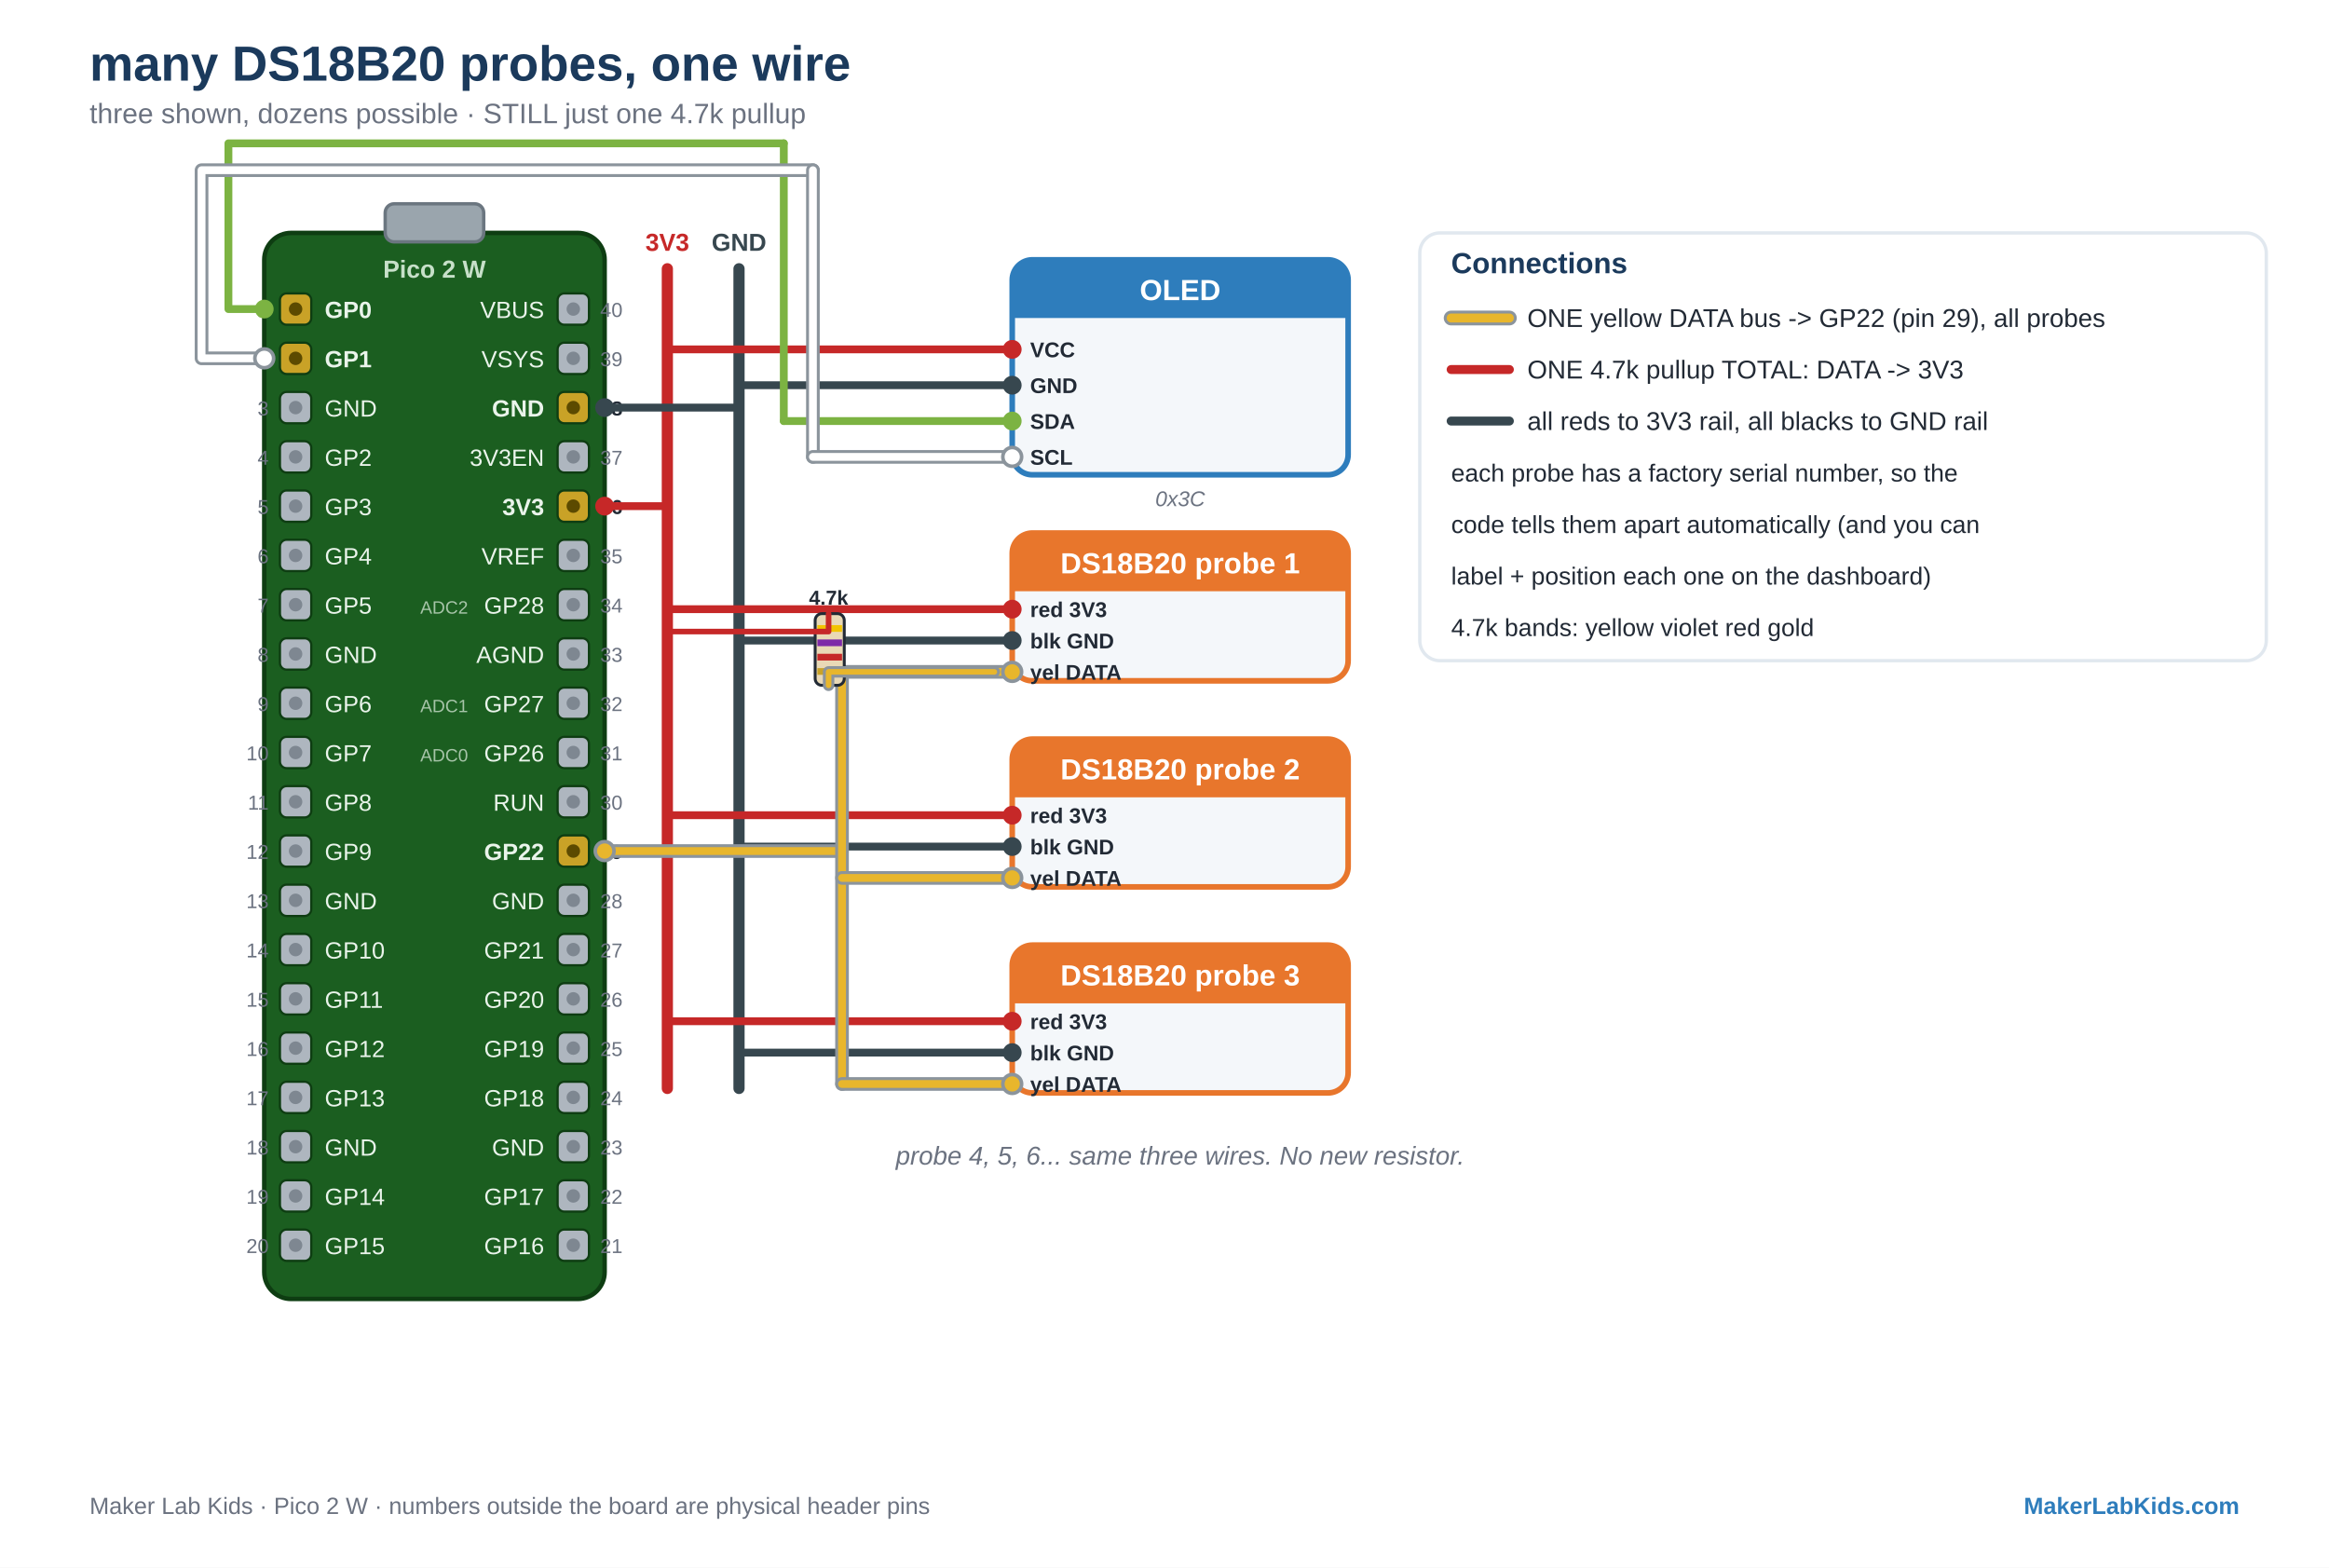
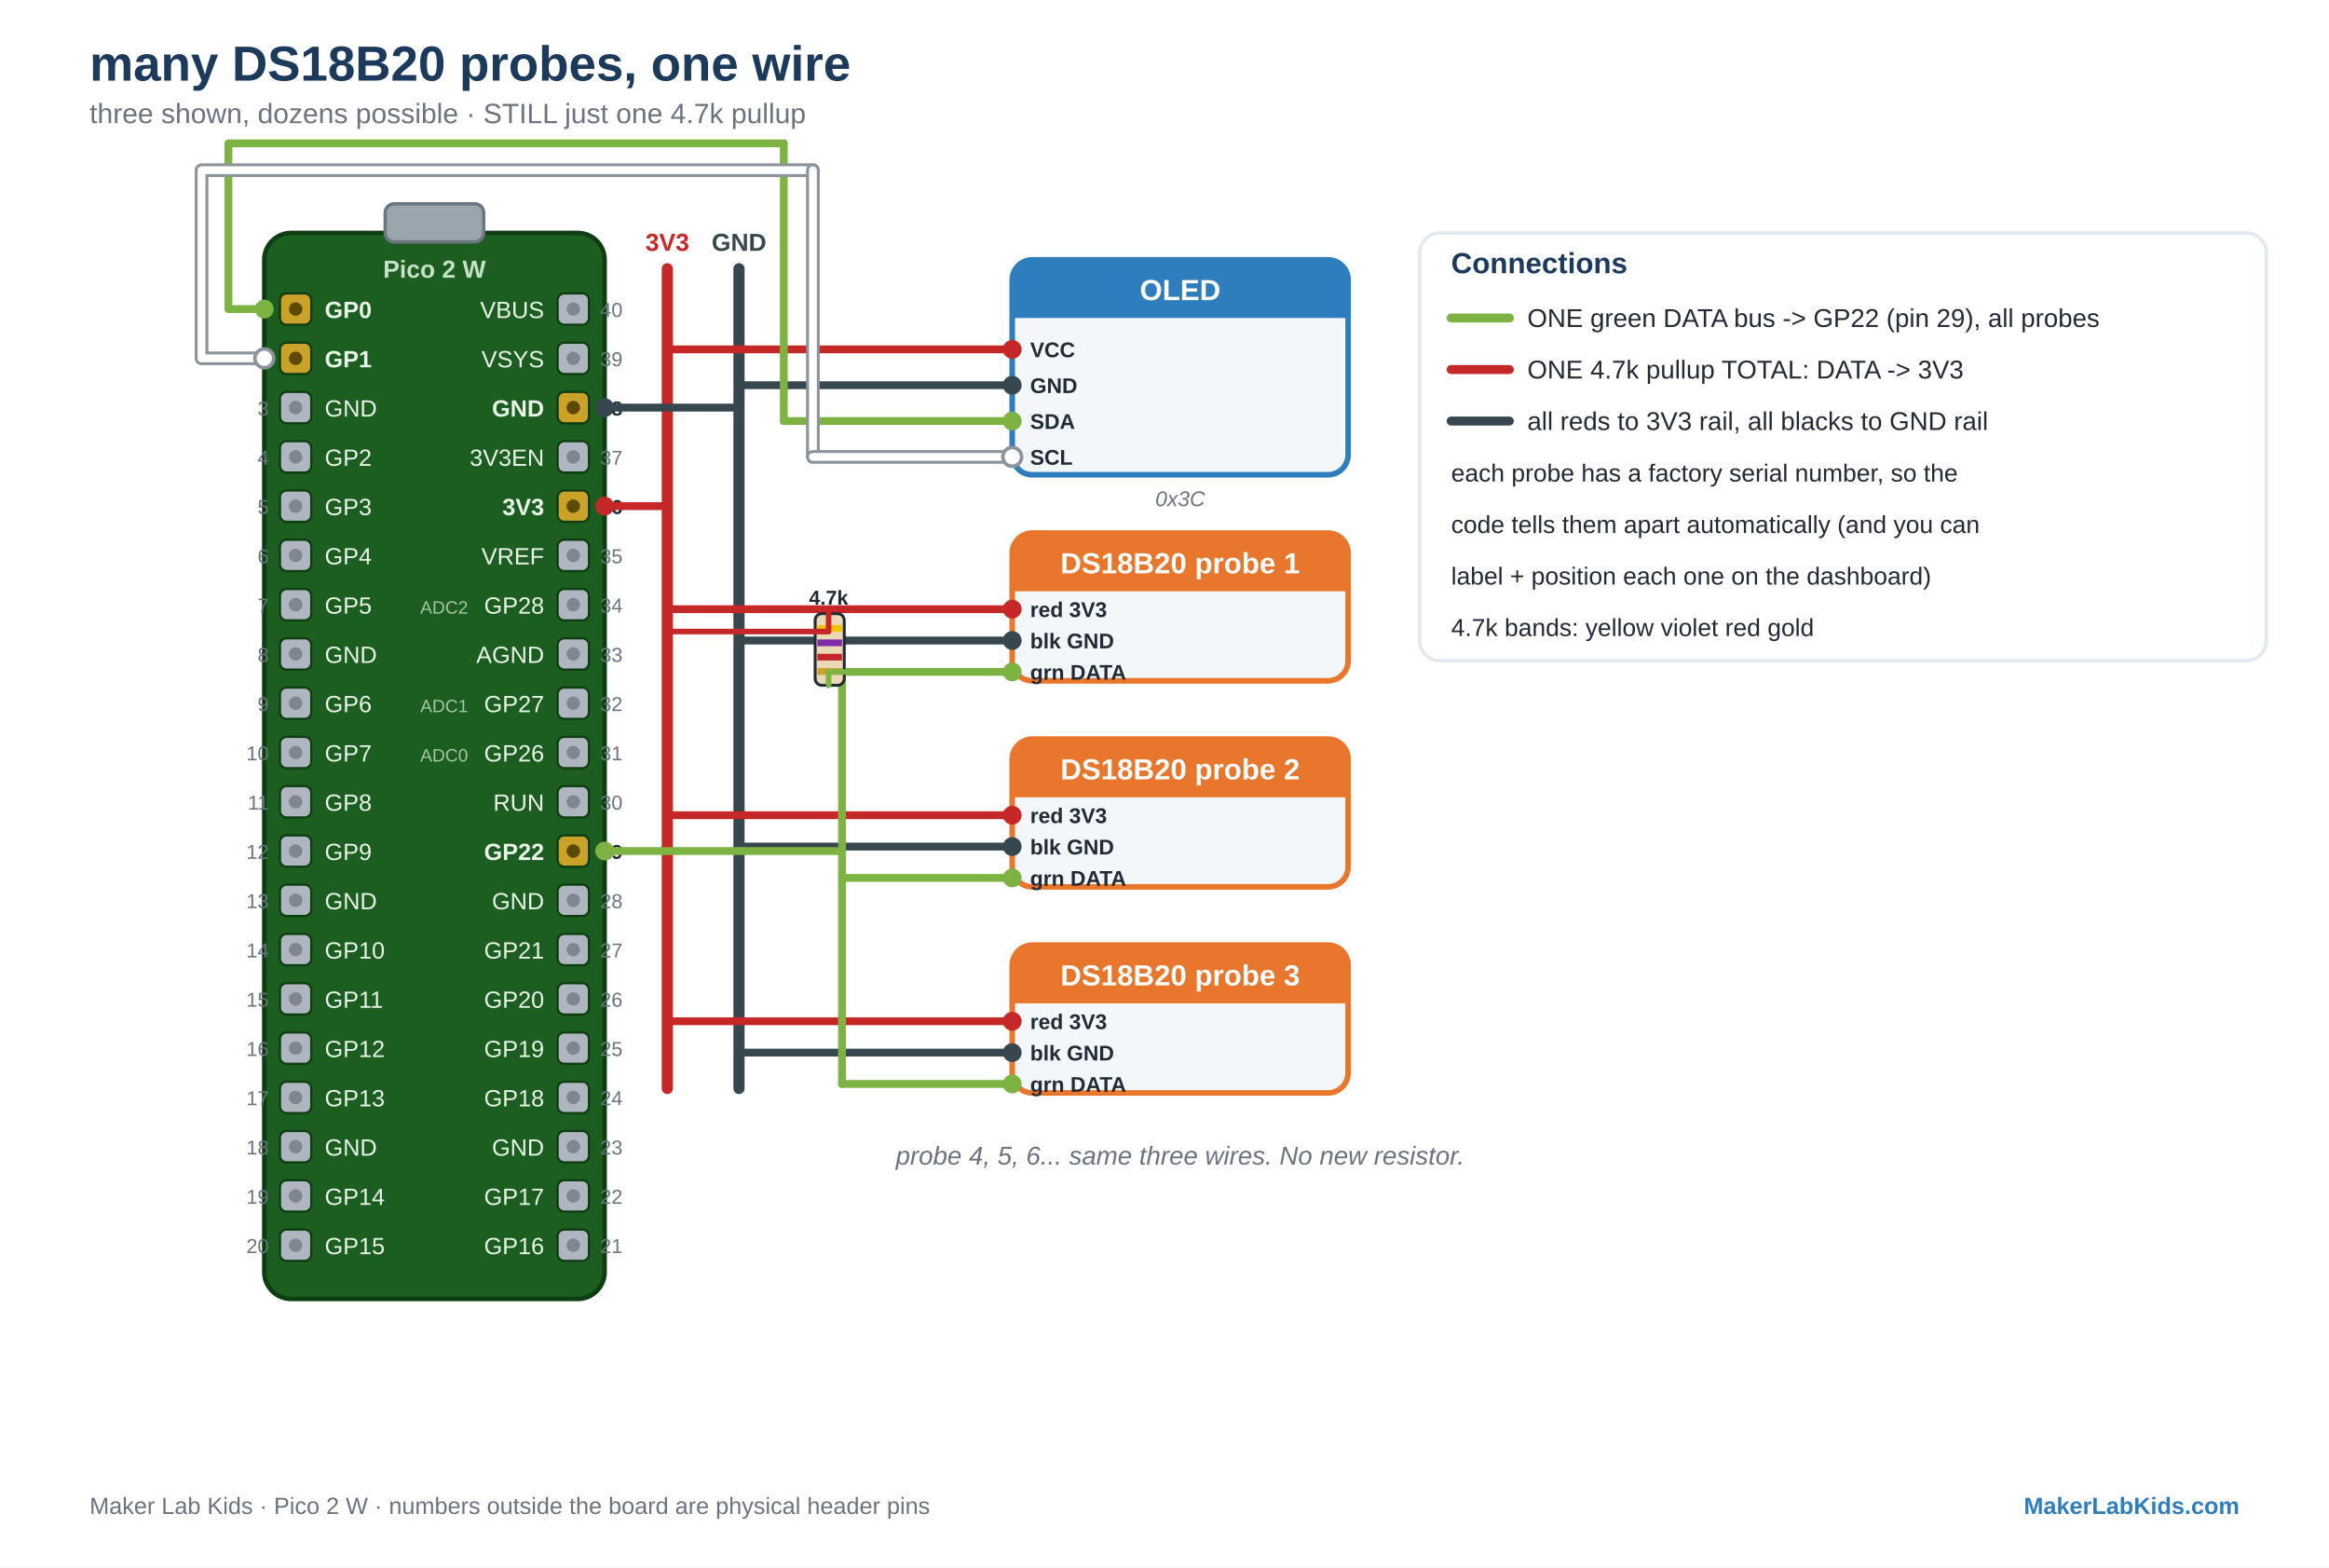
<svg xmlns="http://www.w3.org/2000/svg" viewBox="0 0 1040 700" font-family="Arial, Helvetica, sans-serif">
  <rect width="1040" height="700" fill="#FFFFFF" />
  <text x="40" y="36" font-family="Arial, Helvetica, sans-serif" font-size="22" fill="#1B3A5C" text-anchor="start" font-weight="bold">many DS18B20 probes, one wire</text>
  <text x="40" y="55" font-family="Arial, Helvetica, sans-serif" font-size="12.5" fill="#6B7280" text-anchor="start">three shown, dozens possible  ·  STILL just one 4.7k pullup</text>
  <rect x="118" y="104" width="152" height="476" rx="12" fill="#1B5E20" stroke="#0E3D12" stroke-width="2" />
  <rect x="172" y="91" width="44" height="17" rx="4" fill="#9AA5AD" stroke="#6B7680" stroke-width="1.5" />
  <text x="194" y="124" font-family="Arial, Helvetica, sans-serif" font-size="11" fill="#C7E0C9" text-anchor="middle" font-weight="bold">Pico 2 W</text>
  <rect x="125" y="131" width="14" height="14" rx="3" fill="#C9A227" stroke="#0E3D12" stroke-width="1" />
  <circle cx="132" cy="138" r="3" fill="#5C4A00" />
  <text x="145" y="142" font-family="Arial, Helvetica, sans-serif" font-size="10.5" fill="#EAF4EB" text-anchor="start" font-weight="bold">GP0</text>
  <text x="120" y="141.5" font-family="Arial, Helvetica, sans-serif" font-size="9" fill="#222A35" text-anchor="end" font-weight="bold">1</text>
  <rect x="125" y="153" width="14" height="14" rx="3" fill="#C9A227" stroke="#0E3D12" stroke-width="1" />
  <circle cx="132" cy="160" r="3" fill="#5C4A00" />
  <text x="145" y="164" font-family="Arial, Helvetica, sans-serif" font-size="10.5" fill="#EAF4EB" text-anchor="start" font-weight="bold">GP1</text>
  <text x="120" y="163.5" font-family="Arial, Helvetica, sans-serif" font-size="9" fill="#222A35" text-anchor="end" font-weight="bold">2</text>
  <rect x="125" y="175" width="14" height="14" rx="3" fill="#AEB6BF" stroke="#0E3D12" stroke-width="1" />
  <circle cx="132" cy="182" r="3" fill="#7E8791" />
  <text x="145" y="186" font-family="Arial, Helvetica, sans-serif" font-size="10.5" fill="#EAF4EB" text-anchor="start">GND</text>
  <text x="120" y="185.5" font-family="Arial, Helvetica, sans-serif" font-size="9" fill="#6B7280" text-anchor="end">3</text>
  <rect x="125" y="197" width="14" height="14" rx="3" fill="#AEB6BF" stroke="#0E3D12" stroke-width="1" />
  <circle cx="132" cy="204" r="3" fill="#7E8791" />
  <text x="145" y="208" font-family="Arial, Helvetica, sans-serif" font-size="10.5" fill="#EAF4EB" text-anchor="start">GP2</text>
  <text x="120" y="207.5" font-family="Arial, Helvetica, sans-serif" font-size="9" fill="#6B7280" text-anchor="end">4</text>
  <rect x="125" y="219" width="14" height="14" rx="3" fill="#AEB6BF" stroke="#0E3D12" stroke-width="1" />
  <circle cx="132" cy="226" r="3" fill="#7E8791" />
  <text x="145" y="230" font-family="Arial, Helvetica, sans-serif" font-size="10.5" fill="#EAF4EB" text-anchor="start">GP3</text>
  <text x="120" y="229.5" font-family="Arial, Helvetica, sans-serif" font-size="9" fill="#6B7280" text-anchor="end">5</text>
  <rect x="125" y="241" width="14" height="14" rx="3" fill="#AEB6BF" stroke="#0E3D12" stroke-width="1" />
  <circle cx="132" cy="248" r="3" fill="#7E8791" />
  <text x="145" y="252" font-family="Arial, Helvetica, sans-serif" font-size="10.5" fill="#EAF4EB" text-anchor="start">GP4</text>
  <text x="120" y="251.5" font-family="Arial, Helvetica, sans-serif" font-size="9" fill="#6B7280" text-anchor="end">6</text>
  <rect x="125" y="263" width="14" height="14" rx="3" fill="#AEB6BF" stroke="#0E3D12" stroke-width="1" />
  <circle cx="132" cy="270" r="3" fill="#7E8791" />
  <text x="145" y="274" font-family="Arial, Helvetica, sans-serif" font-size="10.5" fill="#EAF4EB" text-anchor="start">GP5</text>
  <text x="120" y="273.5" font-family="Arial, Helvetica, sans-serif" font-size="9" fill="#6B7280" text-anchor="end">7</text>
  <rect x="125" y="285" width="14" height="14" rx="3" fill="#AEB6BF" stroke="#0E3D12" stroke-width="1" />
  <circle cx="132" cy="292" r="3" fill="#7E8791" />
  <text x="145" y="296" font-family="Arial, Helvetica, sans-serif" font-size="10.5" fill="#EAF4EB" text-anchor="start">GND</text>
  <text x="120" y="295.5" font-family="Arial, Helvetica, sans-serif" font-size="9" fill="#6B7280" text-anchor="end">8</text>
  <rect x="125" y="307" width="14" height="14" rx="3" fill="#AEB6BF" stroke="#0E3D12" stroke-width="1" />
  <circle cx="132" cy="314" r="3" fill="#7E8791" />
  <text x="145" y="318" font-family="Arial, Helvetica, sans-serif" font-size="10.5" fill="#EAF4EB" text-anchor="start">GP6</text>
  <text x="120" y="317.5" font-family="Arial, Helvetica, sans-serif" font-size="9" fill="#6B7280" text-anchor="end">9</text>
  <rect x="125" y="329" width="14" height="14" rx="3" fill="#AEB6BF" stroke="#0E3D12" stroke-width="1" />
  <circle cx="132" cy="336" r="3" fill="#7E8791" />
  <text x="145" y="340" font-family="Arial, Helvetica, sans-serif" font-size="10.5" fill="#EAF4EB" text-anchor="start">GP7</text>
  <text x="120" y="339.5" font-family="Arial, Helvetica, sans-serif" font-size="9" fill="#6B7280" text-anchor="end">10</text>
  <rect x="125" y="351" width="14" height="14" rx="3" fill="#AEB6BF" stroke="#0E3D12" stroke-width="1" />
  <circle cx="132" cy="358" r="3" fill="#7E8791" />
  <text x="145" y="362" font-family="Arial, Helvetica, sans-serif" font-size="10.5" fill="#EAF4EB" text-anchor="start">GP8</text>
  <text x="120" y="361.5" font-family="Arial, Helvetica, sans-serif" font-size="9" fill="#6B7280" text-anchor="end">11</text>
  <rect x="125" y="373" width="14" height="14" rx="3" fill="#AEB6BF" stroke="#0E3D12" stroke-width="1" />
  <circle cx="132" cy="380" r="3" fill="#7E8791" />
  <text x="145" y="384" font-family="Arial, Helvetica, sans-serif" font-size="10.5" fill="#EAF4EB" text-anchor="start">GP9</text>
  <text x="120" y="383.5" font-family="Arial, Helvetica, sans-serif" font-size="9" fill="#6B7280" text-anchor="end">12</text>
  <rect x="125" y="395" width="14" height="14" rx="3" fill="#AEB6BF" stroke="#0E3D12" stroke-width="1" />
  <circle cx="132" cy="402" r="3" fill="#7E8791" />
  <text x="145" y="406" font-family="Arial, Helvetica, sans-serif" font-size="10.5" fill="#EAF4EB" text-anchor="start">GND</text>
  <text x="120" y="405.5" font-family="Arial, Helvetica, sans-serif" font-size="9" fill="#6B7280" text-anchor="end">13</text>
  <rect x="125" y="417" width="14" height="14" rx="3" fill="#AEB6BF" stroke="#0E3D12" stroke-width="1" />
  <circle cx="132" cy="424" r="3" fill="#7E8791" />
  <text x="145" y="428" font-family="Arial, Helvetica, sans-serif" font-size="10.5" fill="#EAF4EB" text-anchor="start">GP10</text>
  <text x="120" y="427.5" font-family="Arial, Helvetica, sans-serif" font-size="9" fill="#6B7280" text-anchor="end">14</text>
  <rect x="125" y="439" width="14" height="14" rx="3" fill="#AEB6BF" stroke="#0E3D12" stroke-width="1" />
  <circle cx="132" cy="446" r="3" fill="#7E8791" />
  <text x="145" y="450" font-family="Arial, Helvetica, sans-serif" font-size="10.5" fill="#EAF4EB" text-anchor="start">GP11</text>
  <text x="120" y="449.5" font-family="Arial, Helvetica, sans-serif" font-size="9" fill="#6B7280" text-anchor="end">15</text>
  <rect x="125" y="461" width="14" height="14" rx="3" fill="#AEB6BF" stroke="#0E3D12" stroke-width="1" />
  <circle cx="132" cy="468" r="3" fill="#7E8791" />
  <text x="145" y="472" font-family="Arial, Helvetica, sans-serif" font-size="10.5" fill="#EAF4EB" text-anchor="start">GP12</text>
  <text x="120" y="471.5" font-family="Arial, Helvetica, sans-serif" font-size="9" fill="#6B7280" text-anchor="end">16</text>
  <rect x="125" y="483" width="14" height="14" rx="3" fill="#AEB6BF" stroke="#0E3D12" stroke-width="1" />
  <circle cx="132" cy="490" r="3" fill="#7E8791" />
  <text x="145" y="494" font-family="Arial, Helvetica, sans-serif" font-size="10.5" fill="#EAF4EB" text-anchor="start">GP13</text>
  <text x="120" y="493.5" font-family="Arial, Helvetica, sans-serif" font-size="9" fill="#6B7280" text-anchor="end">17</text>
  <rect x="125" y="505" width="14" height="14" rx="3" fill="#AEB6BF" stroke="#0E3D12" stroke-width="1" />
  <circle cx="132" cy="512" r="3" fill="#7E8791" />
  <text x="145" y="516" font-family="Arial, Helvetica, sans-serif" font-size="10.5" fill="#EAF4EB" text-anchor="start">GND</text>
  <text x="120" y="515.5" font-family="Arial, Helvetica, sans-serif" font-size="9" fill="#6B7280" text-anchor="end">18</text>
  <rect x="125" y="527" width="14" height="14" rx="3" fill="#AEB6BF" stroke="#0E3D12" stroke-width="1" />
  <circle cx="132" cy="534" r="3" fill="#7E8791" />
  <text x="145" y="538" font-family="Arial, Helvetica, sans-serif" font-size="10.5" fill="#EAF4EB" text-anchor="start">GP14</text>
  <text x="120" y="537.5" font-family="Arial, Helvetica, sans-serif" font-size="9" fill="#6B7280" text-anchor="end">19</text>
  <rect x="125" y="549" width="14" height="14" rx="3" fill="#AEB6BF" stroke="#0E3D12" stroke-width="1" />
  <circle cx="132" cy="556" r="3" fill="#7E8791" />
  <text x="145" y="560" font-family="Arial, Helvetica, sans-serif" font-size="10.5" fill="#EAF4EB" text-anchor="start">GP15</text>
  <text x="120" y="559.5" font-family="Arial, Helvetica, sans-serif" font-size="9" fill="#6B7280" text-anchor="end">20</text>
  <rect x="249" y="549" width="14" height="14" rx="3" fill="#AEB6BF" stroke="#0E3D12" stroke-width="1" />
  <circle cx="256" cy="556" r="3" fill="#7E8791" />
  <text x="243" y="560" font-family="Arial, Helvetica, sans-serif" font-size="10.5" fill="#EAF4EB" text-anchor="end">GP16</text>
  <text x="268" y="559.5" font-family="Arial, Helvetica, sans-serif" font-size="9" fill="#6B7280" text-anchor="start">21</text>
  <rect x="249" y="527" width="14" height="14" rx="3" fill="#AEB6BF" stroke="#0E3D12" stroke-width="1" />
  <circle cx="256" cy="534" r="3" fill="#7E8791" />
  <text x="243" y="538" font-family="Arial, Helvetica, sans-serif" font-size="10.5" fill="#EAF4EB" text-anchor="end">GP17</text>
  <text x="268" y="537.5" font-family="Arial, Helvetica, sans-serif" font-size="9" fill="#6B7280" text-anchor="start">22</text>
  <rect x="249" y="505" width="14" height="14" rx="3" fill="#AEB6BF" stroke="#0E3D12" stroke-width="1" />
  <circle cx="256" cy="512" r="3" fill="#7E8791" />
  <text x="243" y="516" font-family="Arial, Helvetica, sans-serif" font-size="10.5" fill="#EAF4EB" text-anchor="end">GND</text>
  <text x="268" y="515.5" font-family="Arial, Helvetica, sans-serif" font-size="9" fill="#6B7280" text-anchor="start">23</text>
  <rect x="249" y="483" width="14" height="14" rx="3" fill="#AEB6BF" stroke="#0E3D12" stroke-width="1" />
  <circle cx="256" cy="490" r="3" fill="#7E8791" />
  <text x="243" y="494" font-family="Arial, Helvetica, sans-serif" font-size="10.5" fill="#EAF4EB" text-anchor="end">GP18</text>
  <text x="268" y="493.5" font-family="Arial, Helvetica, sans-serif" font-size="9" fill="#6B7280" text-anchor="start">24</text>
  <rect x="249" y="461" width="14" height="14" rx="3" fill="#AEB6BF" stroke="#0E3D12" stroke-width="1" />
  <circle cx="256" cy="468" r="3" fill="#7E8791" />
  <text x="243" y="472" font-family="Arial, Helvetica, sans-serif" font-size="10.5" fill="#EAF4EB" text-anchor="end">GP19</text>
  <text x="268" y="471.5" font-family="Arial, Helvetica, sans-serif" font-size="9" fill="#6B7280" text-anchor="start">25</text>
  <rect x="249" y="439" width="14" height="14" rx="3" fill="#AEB6BF" stroke="#0E3D12" stroke-width="1" />
  <circle cx="256" cy="446" r="3" fill="#7E8791" />
  <text x="243" y="450" font-family="Arial, Helvetica, sans-serif" font-size="10.5" fill="#EAF4EB" text-anchor="end">GP20</text>
  <text x="268" y="449.5" font-family="Arial, Helvetica, sans-serif" font-size="9" fill="#6B7280" text-anchor="start">26</text>
  <rect x="249" y="417" width="14" height="14" rx="3" fill="#AEB6BF" stroke="#0E3D12" stroke-width="1" />
  <circle cx="256" cy="424" r="3" fill="#7E8791" />
  <text x="243" y="428" font-family="Arial, Helvetica, sans-serif" font-size="10.5" fill="#EAF4EB" text-anchor="end">GP21</text>
  <text x="268" y="427.5" font-family="Arial, Helvetica, sans-serif" font-size="9" fill="#6B7280" text-anchor="start">27</text>
  <rect x="249" y="395" width="14" height="14" rx="3" fill="#AEB6BF" stroke="#0E3D12" stroke-width="1" />
  <circle cx="256" cy="402" r="3" fill="#7E8791" />
  <text x="243" y="406" font-family="Arial, Helvetica, sans-serif" font-size="10.5" fill="#EAF4EB" text-anchor="end">GND</text>
  <text x="268" y="405.5" font-family="Arial, Helvetica, sans-serif" font-size="9" fill="#6B7280" text-anchor="start">28</text>
  <rect x="249" y="373" width="14" height="14" rx="3" fill="#C9A227" stroke="#0E3D12" stroke-width="1" />
  <circle cx="256" cy="380" r="3" fill="#5C4A00" />
  <text x="243" y="384" font-family="Arial, Helvetica, sans-serif" font-size="10.5" fill="#EAF4EB" text-anchor="end" font-weight="bold">GP22</text>
  <text x="268" y="383.5" font-family="Arial, Helvetica, sans-serif" font-size="9" fill="#222A35" text-anchor="start" font-weight="bold">29</text>
  <rect x="249" y="351" width="14" height="14" rx="3" fill="#AEB6BF" stroke="#0E3D12" stroke-width="1" />
  <circle cx="256" cy="358" r="3" fill="#7E8791" />
  <text x="243" y="362" font-family="Arial, Helvetica, sans-serif" font-size="10.5" fill="#EAF4EB" text-anchor="end">RUN</text>
  <text x="268" y="361.5" font-family="Arial, Helvetica, sans-serif" font-size="9" fill="#6B7280" text-anchor="start">30</text>
  <rect x="249" y="329" width="14" height="14" rx="3" fill="#AEB6BF" stroke="#0E3D12" stroke-width="1" />
  <circle cx="256" cy="336" r="3" fill="#7E8791" />
  <text x="243" y="340" font-family="Arial, Helvetica, sans-serif" font-size="10.5" fill="#EAF4EB" text-anchor="end">GP26</text>
  <text x="209" y="340" font-family="Arial, Helvetica, sans-serif" font-size="8" fill="#A6C4A8" text-anchor="end">ADC0</text>
  <text x="268" y="339.5" font-family="Arial, Helvetica, sans-serif" font-size="9" fill="#6B7280" text-anchor="start">31</text>
  <rect x="249" y="307" width="14" height="14" rx="3" fill="#AEB6BF" stroke="#0E3D12" stroke-width="1" />
  <circle cx="256" cy="314" r="3" fill="#7E8791" />
  <text x="243" y="318" font-family="Arial, Helvetica, sans-serif" font-size="10.5" fill="#EAF4EB" text-anchor="end">GP27</text>
  <text x="209" y="318" font-family="Arial, Helvetica, sans-serif" font-size="8" fill="#A6C4A8" text-anchor="end">ADC1</text>
  <text x="268" y="317.5" font-family="Arial, Helvetica, sans-serif" font-size="9" fill="#6B7280" text-anchor="start">32</text>
  <rect x="249" y="285" width="14" height="14" rx="3" fill="#AEB6BF" stroke="#0E3D12" stroke-width="1" />
  <circle cx="256" cy="292" r="3" fill="#7E8791" />
  <text x="243" y="296" font-family="Arial, Helvetica, sans-serif" font-size="10.5" fill="#EAF4EB" text-anchor="end">AGND</text>
  <text x="268" y="295.5" font-family="Arial, Helvetica, sans-serif" font-size="9" fill="#6B7280" text-anchor="start">33</text>
  <rect x="249" y="263" width="14" height="14" rx="3" fill="#AEB6BF" stroke="#0E3D12" stroke-width="1" />
  <circle cx="256" cy="270" r="3" fill="#7E8791" />
  <text x="243" y="274" font-family="Arial, Helvetica, sans-serif" font-size="10.5" fill="#EAF4EB" text-anchor="end">GP28</text>
  <text x="209" y="274" font-family="Arial, Helvetica, sans-serif" font-size="8" fill="#A6C4A8" text-anchor="end">ADC2</text>
  <text x="268" y="273.5" font-family="Arial, Helvetica, sans-serif" font-size="9" fill="#6B7280" text-anchor="start">34</text>
  <rect x="249" y="241" width="14" height="14" rx="3" fill="#AEB6BF" stroke="#0E3D12" stroke-width="1" />
  <circle cx="256" cy="248" r="3" fill="#7E8791" />
  <text x="243" y="252" font-family="Arial, Helvetica, sans-serif" font-size="10.5" fill="#EAF4EB" text-anchor="end">VREF</text>
  <text x="268" y="251.5" font-family="Arial, Helvetica, sans-serif" font-size="9" fill="#6B7280" text-anchor="start">35</text>
  <rect x="249" y="219" width="14" height="14" rx="3" fill="#C9A227" stroke="#0E3D12" stroke-width="1" />
  <circle cx="256" cy="226" r="3" fill="#5C4A00" />
  <text x="243" y="230" font-family="Arial, Helvetica, sans-serif" font-size="10.5" fill="#EAF4EB" text-anchor="end" font-weight="bold">3V3</text>
  <text x="268" y="229.5" font-family="Arial, Helvetica, sans-serif" font-size="9" fill="#222A35" text-anchor="start" font-weight="bold">36</text>
  <rect x="249" y="197" width="14" height="14" rx="3" fill="#AEB6BF" stroke="#0E3D12" stroke-width="1" />
  <circle cx="256" cy="204" r="3" fill="#7E8791" />
  <text x="243" y="208" font-family="Arial, Helvetica, sans-serif" font-size="10.5" fill="#EAF4EB" text-anchor="end">3V3EN</text>
  <text x="268" y="207.5" font-family="Arial, Helvetica, sans-serif" font-size="9" fill="#6B7280" text-anchor="start">37</text>
  <rect x="249" y="175" width="14" height="14" rx="3" fill="#C9A227" stroke="#0E3D12" stroke-width="1" />
  <circle cx="256" cy="182" r="3" fill="#5C4A00" />
  <text x="243" y="186" font-family="Arial, Helvetica, sans-serif" font-size="10.5" fill="#EAF4EB" text-anchor="end" font-weight="bold">GND</text>
  <text x="268" y="185.5" font-family="Arial, Helvetica, sans-serif" font-size="9" fill="#222A35" text-anchor="start" font-weight="bold">38</text>
  <rect x="249" y="153" width="14" height="14" rx="3" fill="#AEB6BF" stroke="#0E3D12" stroke-width="1" />
  <circle cx="256" cy="160" r="3" fill="#7E8791" />
  <text x="243" y="164" font-family="Arial, Helvetica, sans-serif" font-size="10.5" fill="#EAF4EB" text-anchor="end">VSYS</text>
  <text x="268" y="163.5" font-family="Arial, Helvetica, sans-serif" font-size="9" fill="#6B7280" text-anchor="start">39</text>
  <rect x="249" y="131" width="14" height="14" rx="3" fill="#AEB6BF" stroke="#0E3D12" stroke-width="1" />
  <circle cx="256" cy="138" r="3" fill="#7E8791" />
  <text x="243" y="142" font-family="Arial, Helvetica, sans-serif" font-size="10.5" fill="#EAF4EB" text-anchor="end">VBUS</text>
  <text x="268" y="141.5" font-family="Arial, Helvetica, sans-serif" font-size="9" fill="#6B7280" text-anchor="start">40</text>
  <path d="M298 120 L298 486" fill="none" stroke="#C62828" stroke-width="5" stroke-linejoin="round" stroke-linecap="round" />
  <path d="M330 120 L330 486" fill="none" stroke="#37474F" stroke-width="5" stroke-linejoin="round" stroke-linecap="round" />
  <text x="298" y="112" font-family="Arial, Helvetica, sans-serif" font-size="11" fill="#C62828" text-anchor="middle" font-weight="bold">3V3</text>
  <text x="330" y="112" font-family="Arial, Helvetica, sans-serif" font-size="11" fill="#37474F" text-anchor="middle" font-weight="bold">GND</text>
  <path d="M270 226 L298 226" fill="none" stroke="#C62828" stroke-width="3.5" stroke-linejoin="round" stroke-linecap="round" />
  <circle cx="270" cy="226" r="4.2" fill="#C62828" />
  <path d="M270 182 L330 182" fill="none" stroke="#37474F" stroke-width="3.5" stroke-linejoin="round" stroke-linecap="round" />
  <circle cx="270" cy="182" r="4.2" fill="#37474F" />
  <rect x="452" y="116" width="150" height="96" rx="9" fill="#F4F7FA" stroke="#2E7DBC" stroke-width="2.5" />
  <path d="M452 125 q0 -9 9 -9 h132 q9 0 9 9 v17 h-150 z" fill="#2E7DBC" />
  <text x="527" y="134" font-family="Arial, Helvetica, sans-serif" font-size="13" fill="#FFFFFF" text-anchor="middle" font-weight="bold">OLED</text>
  <text x="527" y="226" font-family="Arial, Helvetica, sans-serif" font-size="9.5" fill="#6B7280" text-anchor="middle" font-style="italic">0x3C</text>
  <text x="460" y="159.5" font-family="Arial, Helvetica, sans-serif" font-size="9.5" fill="#222A35" text-anchor="start" font-weight="bold">VCC</text>
  <text x="460" y="175.5" font-family="Arial, Helvetica, sans-serif" font-size="9.5" fill="#222A35" text-anchor="start" font-weight="bold">GND</text>
  <text x="460" y="191.5" font-family="Arial, Helvetica, sans-serif" font-size="9.5" fill="#222A35" text-anchor="start" font-weight="bold">SDA</text>
  <text x="460" y="207.5" font-family="Arial, Helvetica, sans-serif" font-size="9.5" fill="#222A35" text-anchor="start" font-weight="bold">SCL</text>
  <path d="M298 156 L452 156" fill="none" stroke="#C62828" stroke-width="3.5" stroke-linejoin="round" stroke-linecap="round" />
  <circle cx="452" cy="156" r="4.2" fill="#C62828" />
  <path d="M330 172 L452 172" fill="none" stroke="#37474F" stroke-width="3.5" stroke-linejoin="round" stroke-linecap="round" />
  <circle cx="452" cy="172" r="4.2" fill="#37474F" />
  <path d="M118 138 L102 138 L102 64 L350 64" fill="none" stroke="#7CB342" stroke-width="3.5" stroke-linejoin="round" stroke-linecap="round" />
  <circle cx="118" cy="138" r="4.2" fill="#7CB342" />
  <path d="M350 64 L350 188" fill="none" stroke="#7CB342" stroke-width="3.5" stroke-linejoin="round" stroke-linecap="round" />
  <path d="M350 188 L452 188" fill="none" stroke="#7CB342" stroke-width="3.5" stroke-linejoin="round" stroke-linecap="round" />
  <circle cx="452" cy="188" r="4.2" fill="#7CB342" />
  <path d="M118 160 L90 160 L90 76 L363 76" fill="none" stroke="#8B949C" stroke-width="6.1" stroke-linejoin="round" stroke-linecap="round" />
  <path d="M118 160 L90 160 L90 76 L363 76" fill="none" stroke="#FFFFFF" stroke-width="3.5" stroke-linejoin="round" stroke-linecap="round" />
  <circle cx="118" cy="160" r="4.2" fill="#FFFFFF" stroke="#8B949C" stroke-width="1.6" />
  <path d="M363 76 L363 204" fill="none" stroke="#8B949C" stroke-width="6.1" stroke-linejoin="round" stroke-linecap="round" />
  <path d="M363 76 L363 204" fill="none" stroke="#FFFFFF" stroke-width="3.5" stroke-linejoin="round" stroke-linecap="round" />
  <path d="M363 204 L452 204" fill="none" stroke="#8B949C" stroke-width="6.1" stroke-linejoin="round" stroke-linecap="round" />
  <path d="M363 204 L452 204" fill="none" stroke="#FFFFFF" stroke-width="3.5" stroke-linejoin="round" stroke-linecap="round" />
  <circle cx="452" cy="204" r="4.2" fill="#FFFFFF" stroke="#8B949C" stroke-width="1.6" />
  <rect x="452" y="238" width="150" height="66" rx="9" fill="#F4F7FA" stroke="#E8762C" stroke-width="2.5" />
  <path d="M452 247 q0 -9 9 -9 h132 q9 0 9 9 v17 h-150 z" fill="#E8762C" />
  <text x="527" y="256" font-family="Arial, Helvetica, sans-serif" font-size="13" fill="#FFFFFF" text-anchor="middle" font-weight="bold">DS18B20 probe 1</text>
  <text x="460" y="275.5" font-family="Arial, Helvetica, sans-serif" font-size="9.5" fill="#222A35" text-anchor="start" font-weight="bold">red 3V3</text>
  <text x="460" y="289.5" font-family="Arial, Helvetica, sans-serif" font-size="9.5" fill="#222A35" text-anchor="start" font-weight="bold">blk GND</text>
-   <text x="460" y="303.5" font-family="Arial, Helvetica, sans-serif" font-size="9.5" fill="#222A35" text-anchor="start" font-weight="bold">yel DATA</text>
+   <text x="460" y="303.5" font-family="Arial, Helvetica, sans-serif" font-size="9.5" fill="#222A35" text-anchor="start" font-weight="bold">grn DATA</text>
  <rect x="452" y="330" width="150" height="66" rx="9" fill="#F4F7FA" stroke="#E8762C" stroke-width="2.5" />
  <path d="M452 339 q0 -9 9 -9 h132 q9 0 9 9 v17 h-150 z" fill="#E8762C" />
  <text x="527" y="348" font-family="Arial, Helvetica, sans-serif" font-size="13" fill="#FFFFFF" text-anchor="middle" font-weight="bold">DS18B20 probe 2</text>
  <text x="460" y="367.5" font-family="Arial, Helvetica, sans-serif" font-size="9.5" fill="#222A35" text-anchor="start" font-weight="bold">red 3V3</text>
  <text x="460" y="381.5" font-family="Arial, Helvetica, sans-serif" font-size="9.5" fill="#222A35" text-anchor="start" font-weight="bold">blk GND</text>
-   <text x="460" y="395.5" font-family="Arial, Helvetica, sans-serif" font-size="9.5" fill="#222A35" text-anchor="start" font-weight="bold">yel DATA</text>
+   <text x="460" y="395.5" font-family="Arial, Helvetica, sans-serif" font-size="9.5" fill="#222A35" text-anchor="start" font-weight="bold">grn DATA</text>
  <rect x="452" y="422" width="150" height="66" rx="9" fill="#F4F7FA" stroke="#E8762C" stroke-width="2.5" />
  <path d="M452 431 q0 -9 9 -9 h132 q9 0 9 9 v17 h-150 z" fill="#E8762C" />
  <text x="527" y="440" font-family="Arial, Helvetica, sans-serif" font-size="13" fill="#FFFFFF" text-anchor="middle" font-weight="bold">DS18B20 probe 3</text>
  <text x="460" y="459.5" font-family="Arial, Helvetica, sans-serif" font-size="9.5" fill="#222A35" text-anchor="start" font-weight="bold">red 3V3</text>
  <text x="460" y="473.5" font-family="Arial, Helvetica, sans-serif" font-size="9.5" fill="#222A35" text-anchor="start" font-weight="bold">blk GND</text>
-   <text x="460" y="487.5" font-family="Arial, Helvetica, sans-serif" font-size="9.5" fill="#222A35" text-anchor="start" font-weight="bold">yel DATA</text>
+   <text x="460" y="487.5" font-family="Arial, Helvetica, sans-serif" font-size="9.5" fill="#222A35" text-anchor="start" font-weight="bold">grn DATA</text>
  <path d="M298 272 L452 272" fill="none" stroke="#C62828" stroke-width="3.5" stroke-linejoin="round" stroke-linecap="round" />
  <circle cx="452" cy="272" r="4.2" fill="#C62828" />
  <path d="M330 286 L452 286" fill="none" stroke="#37474F" stroke-width="3.5" stroke-linejoin="round" stroke-linecap="round" />
  <circle cx="452" cy="286" r="4.2" fill="#37474F" />
  <path d="M298 364 L452 364" fill="none" stroke="#C62828" stroke-width="3.5" stroke-linejoin="round" stroke-linecap="round" />
  <circle cx="452" cy="364" r="4.2" fill="#C62828" />
  <path d="M330 378 L452 378" fill="none" stroke="#37474F" stroke-width="3.5" stroke-linejoin="round" stroke-linecap="round" />
  <circle cx="452" cy="378" r="4.2" fill="#37474F" />
  <path d="M298 456 L452 456" fill="none" stroke="#C62828" stroke-width="3.5" stroke-linejoin="round" stroke-linecap="round" />
  <circle cx="452" cy="456" r="4.2" fill="#C62828" />
  <path d="M330 470 L452 470" fill="none" stroke="#37474F" stroke-width="3.5" stroke-linejoin="round" stroke-linecap="round" />
  <circle cx="452" cy="470" r="4.2" fill="#37474F" />
-   <path d="M270 380 L376 380" fill="none" stroke="#8B949C" stroke-width="6.1" stroke-linejoin="round" stroke-linecap="round" />
-   <path d="M270 380 L376 380" fill="none" stroke="#E8B62C" stroke-width="3.5" stroke-linejoin="round" stroke-linecap="round" />
-   <circle cx="270" cy="380" r="4.2" fill="#E8B62C" stroke="#8B949C" stroke-width="1.6" />
-   <path d="M376 300 L376 484" fill="none" stroke="#8B949C" stroke-width="6.1" stroke-linejoin="round" stroke-linecap="round" />
-   <path d="M376 300 L376 484" fill="none" stroke="#E8B62C" stroke-width="3.5" stroke-linejoin="round" stroke-linecap="round" />
-   <path d="M376 300 L452 300" fill="none" stroke="#8B949C" stroke-width="6.1" stroke-linejoin="round" stroke-linecap="round" />
-   <path d="M376 300 L452 300" fill="none" stroke="#E8B62C" stroke-width="3.5" stroke-linejoin="round" stroke-linecap="round" />
-   <circle cx="452" cy="300" r="4.2" fill="#E8B62C" stroke="#8B949C" stroke-width="1.6" />
-   <path d="M376 392 L452 392" fill="none" stroke="#8B949C" stroke-width="6.1" stroke-linejoin="round" stroke-linecap="round" />
-   <path d="M376 392 L452 392" fill="none" stroke="#E8B62C" stroke-width="3.5" stroke-linejoin="round" stroke-linecap="round" />
-   <circle cx="452" cy="392" r="4.2" fill="#E8B62C" stroke="#8B949C" stroke-width="1.6" />
-   <path d="M376 484 L452 484" fill="none" stroke="#8B949C" stroke-width="6.1" stroke-linejoin="round" stroke-linecap="round" />
-   <path d="M376 484 L452 484" fill="none" stroke="#E8B62C" stroke-width="3.5" stroke-linejoin="round" stroke-linecap="round" />
-   <circle cx="452" cy="484" r="4.2" fill="#E8B62C" stroke="#8B949C" stroke-width="1.6" />
+   <path d="M270 380 L376 380" fill="none" stroke="#7CB342" stroke-width="3.5" stroke-linejoin="round" stroke-linecap="round" />
+   <circle cx="270" cy="380" r="4.2" fill="#7CB342" />
+   <path d="M376 300 L376 484" fill="none" stroke="#7CB342" stroke-width="3.5" stroke-linejoin="round" stroke-linecap="round" />
+   <path d="M376 300 L452 300" fill="none" stroke="#7CB342" stroke-width="3.5" stroke-linejoin="round" stroke-linecap="round" />
+   <circle cx="452" cy="300" r="4.2" fill="#7CB342" />
+   <path d="M376 392 L452 392" fill="none" stroke="#7CB342" stroke-width="3.5" stroke-linejoin="round" stroke-linecap="round" />
+   <circle cx="452" cy="392" r="4.2" fill="#7CB342" />
+   <path d="M376 484 L452 484" fill="none" stroke="#7CB342" stroke-width="3.5" stroke-linejoin="round" stroke-linecap="round" />
+   <circle cx="452" cy="484" r="4.2" fill="#7CB342" />
  <rect x="364" y="274" width="13" height="32" rx="3" fill="#E9D9B6" stroke="#222A35" stroke-width="1.3" />
  <rect x="365" y="279.12" width="11" height="3" fill="#F2C400" />
  <rect x="365" y="285.52" width="11" height="3" fill="#7E2AA8" />
  <rect x="365" y="291.92" width="11" height="3" fill="#C62828" />
  <rect x="365" y="298.32" width="11" height="3" fill="#C9A227" />
  <text x="370" y="270" font-family="Arial, Helvetica, sans-serif" font-size="9" fill="#222A35" text-anchor="middle" font-weight="bold">4.7k</text>
  <path d="M298 282 L370 282 L370 274" fill="none" stroke="#C62828" stroke-width="2.5" stroke-linejoin="round" stroke-linecap="round" />
-   <path d="M370 306 L370 300 L444 300" fill="none" stroke="#8B949C" stroke-width="5.1" stroke-linejoin="round" stroke-linecap="round" />
-   <path d="M370 306 L370 300 L444 300" fill="none" stroke="#E8B62C" stroke-width="2.5" stroke-linejoin="round" stroke-linecap="round" />
+   <path d="M370 306 L370 300 L444 300" fill="none" stroke="#7CB342" stroke-width="2.5" stroke-linejoin="round" stroke-linecap="round" />
  <text x="527" y="520" font-family="Arial, Helvetica, sans-serif" font-size="11.5" fill="#6B7280" text-anchor="middle" font-style="italic">probe 4, 5, 6... same three wires. No new resistor.</text>
  <rect x="634" y="104" width="378" height="191" rx="9" fill="#FFFFFF" stroke="#E1E8EF" stroke-width="1.5" />
  <text x="648" y="122" font-family="Arial, Helvetica, sans-serif" font-size="13" fill="#1B3A5C" text-anchor="start" font-weight="bold">Connections</text>
-   <line x1="648" y1="142" x2="674" y2="142" stroke="#8B949C" stroke-width="6.6" stroke-linecap="round" />
-   <line x1="648" y1="142" x2="674" y2="142" stroke="#E8B62C" stroke-width="4" stroke-linecap="round" />
-   <text x="682" y="146" font-family="Arial, Helvetica, sans-serif" font-size="11.5" fill="#222A35" text-anchor="start">ONE yellow DATA bus -&gt; GP22 (pin 29), all probes</text>
+   <line x1="648" y1="142" x2="674" y2="142" stroke="#7CB342" stroke-width="4" stroke-linecap="round" />
+   <text x="682" y="146" font-family="Arial, Helvetica, sans-serif" font-size="11.5" fill="#222A35" text-anchor="start">ONE green DATA bus -&gt; GP22 (pin 29), all probes</text>
  <line x1="648" y1="165" x2="674" y2="165" stroke="#C62828" stroke-width="4" stroke-linecap="round" />
  <text x="682" y="169" font-family="Arial, Helvetica, sans-serif" font-size="11.5" fill="#222A35" text-anchor="start">ONE 4.7k pullup TOTAL: DATA -&gt; 3V3</text>
  <line x1="648" y1="188" x2="674" y2="188" stroke="#37474F" stroke-width="4" stroke-linecap="round" />
  <text x="682" y="192" font-family="Arial, Helvetica, sans-serif" font-size="11.5" fill="#222A35" text-anchor="start">all reds to 3V3 rail, all blacks to GND rail</text>
  <text x="648" y="215" font-family="Arial, Helvetica, sans-serif" font-size="11" fill="#222A35" text-anchor="start">each probe has a factory serial number, so the</text>
  <text x="648" y="238" font-family="Arial, Helvetica, sans-serif" font-size="11" fill="#222A35" text-anchor="start">code tells them apart automatically (and you can</text>
  <text x="648" y="261" font-family="Arial, Helvetica, sans-serif" font-size="11" fill="#222A35" text-anchor="start">label + position each one on the dashboard)</text>
  <text x="648" y="284" font-family="Arial, Helvetica, sans-serif" font-size="11" fill="#222A35" text-anchor="start">4.7k bands: yellow violet red gold</text>
  <text x="40" y="676" font-family="Arial, Helvetica, sans-serif" font-size="10.5" fill="#6B7280" text-anchor="start">Maker Lab Kids  ·  Pico 2 W  ·  numbers outside the board are physical header pins</text>
  <text x="1000" y="676" font-family="Arial, Helvetica, sans-serif" font-size="10.5" fill="#2E7DBC" text-anchor="end" font-weight="bold">MakerLabKids.com</text>
</svg>
